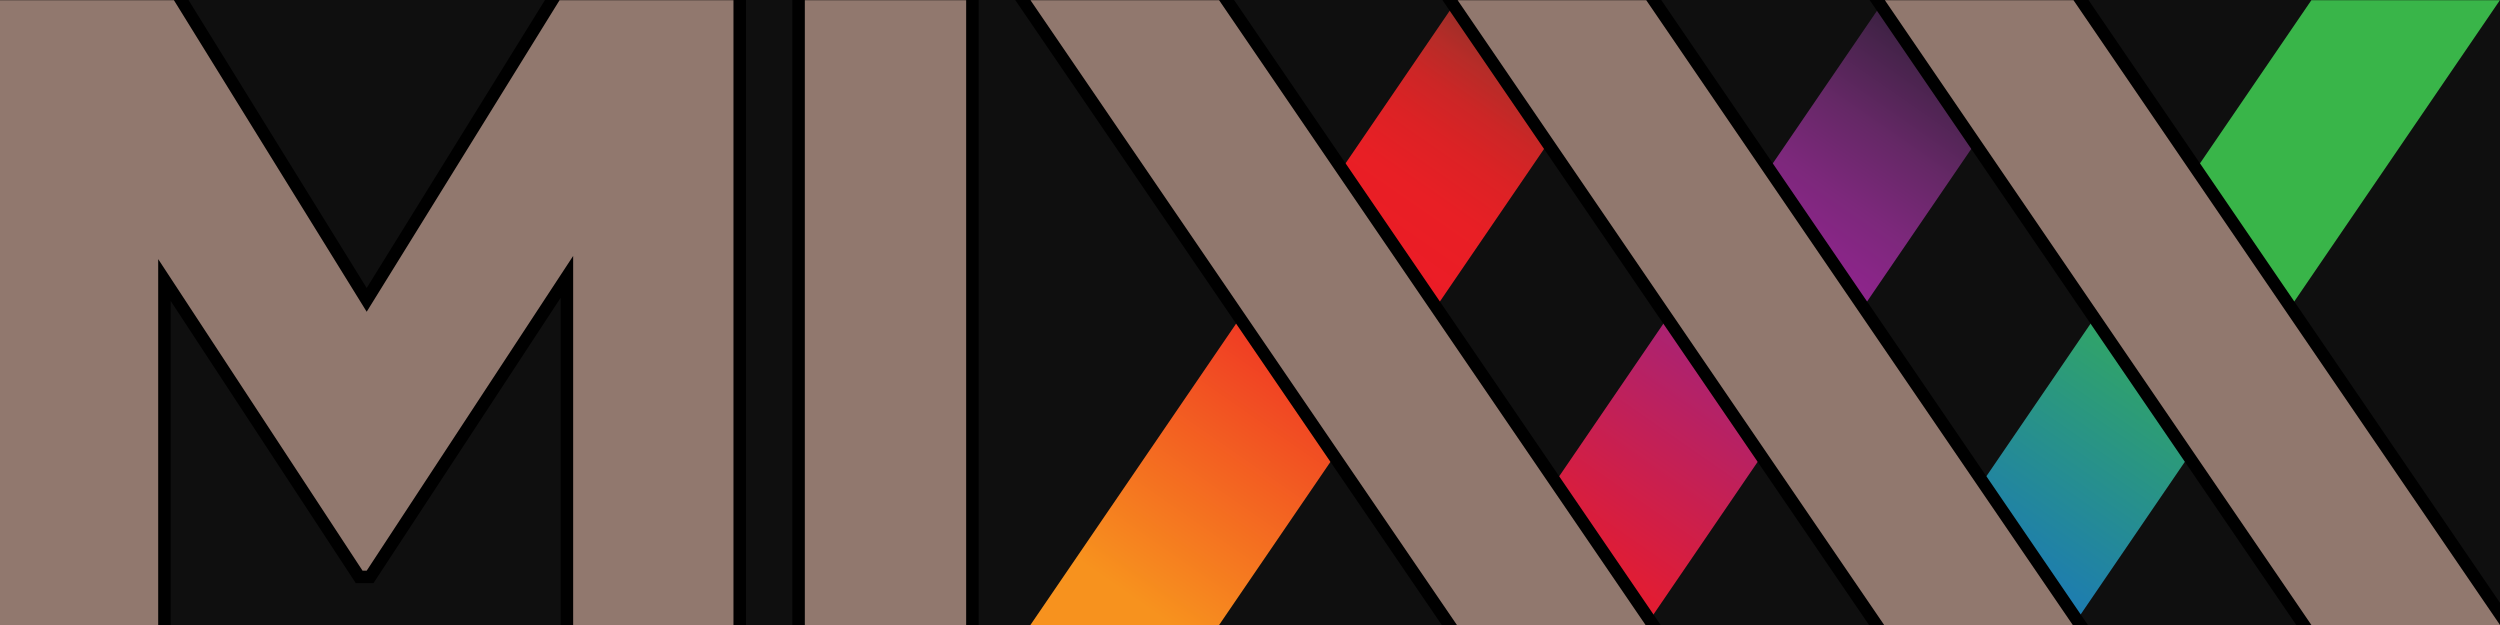
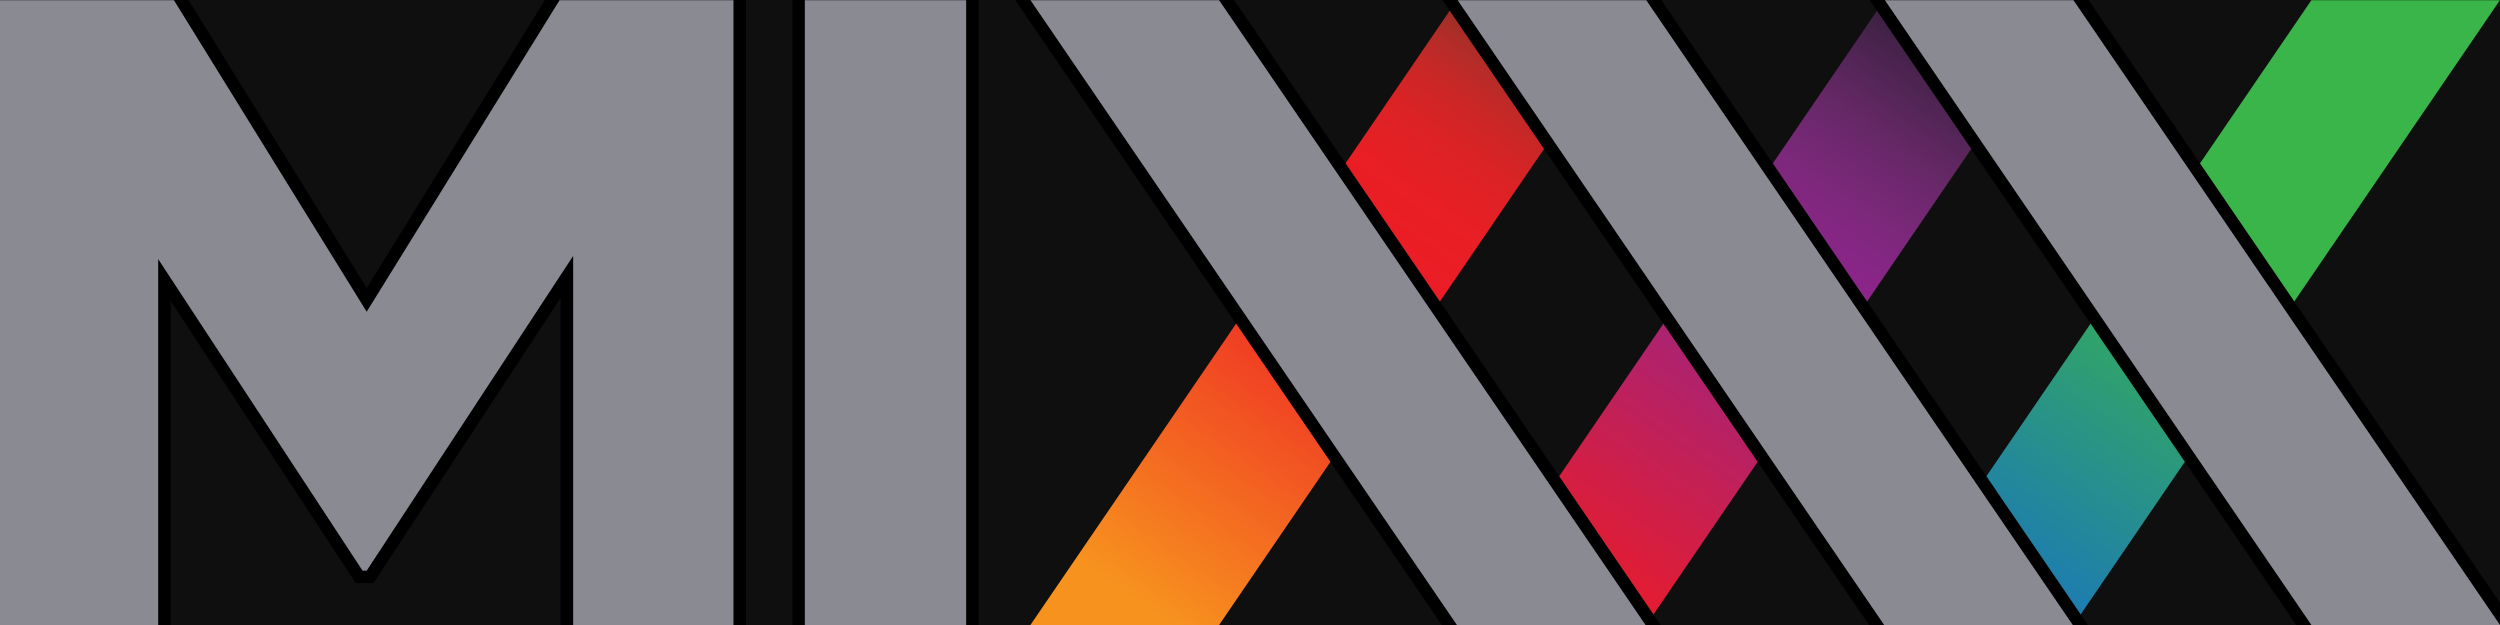
<svg xmlns="http://www.w3.org/2000/svg" width="160" height="40" version="1.1">
  <defs>
    <linearGradient id="e" x1="74.993" x2="13.486" y1="-.146" y2="88.767" gradientTransform="matrix(.4467 0 0 .4487 123.41 .013019)" gradientUnits="userSpaceOnUse">
      <stop stop-color="#39b549" offset=".478" />
      <stop stop-color="#1a76bc" offset="1" />
    </linearGradient>
    <linearGradient id="d" x1="74.998" x2="13.488" y1="-.15" y2="88.767" gradientTransform="matrix(.4467 0 0 .4487 68.726 .013019)" gradientUnits="userSpaceOnUse">
      <stop stop-color="#381f1f" offset="0" />
      <stop stop-color="#3a1f20" offset=".002" />
      <stop stop-color="#5b2825" offset=".038" />
      <stop stop-color="#7c2f28" offset=".076" />
      <stop stop-color="#9b2e28" offset=".117" />
      <stop stop-color="#b62c28" offset=".163" />
      <stop stop-color="#cc2626" offset=".213" />
      <stop stop-color="#dc2225" offset=".271" />
      <stop stop-color="#e81f25" offset=".344" />
      <stop stop-color="#ed1b26" offset=".478" />
      <stop stop-color="#f7921e" offset="1" />
    </linearGradient>
    <linearGradient id="c" x1="74.992" x2="13.485" y1="-.147" y2="88.766" gradientTransform="matrix(.4467 0 0 .4487 96.071 .013019)" gradientUnits="userSpaceOnUse">
      <stop stop-color="#120e1e" offset="0" />
      <stop stop-color="#1b1426" offset=".023" />
      <stop stop-color="#442349" offset=".145" />
      <stop stop-color="#652866" offset=".255" />
      <stop stop-color="#7c287b" offset=".351" />
      <stop stop-color="#8b2589" offset=".429" />
      <stop stop-color="#91268f" offset=".478" />
      <stop stop-color="#ed1b26" offset="1" />
    </linearGradient>
  </defs>
  <rect x="-1575.61" y="-1055.69" width="3489.21" height="2031.73" fill="#0f0f0f" stroke-linecap="round" stroke-linejoin="round" stroke-width="1.6" style="paint-order:markers fill stroke" />
  <path d="m120.63 40 27.298-39.987h12.066l-27.293 39.987h-12.071z" fill="url(#e)" />
  <path d="m65.946 40 27.296-39.987h12.073l-27.293 39.987h-12.076z" fill="url(#d)" />
  <path d="m93.291 40 27.298-39.987h12.067l-27.294 39.987h-12.071z" fill="url(#c)" />
  <g fill="none" stroke="#000" stroke-width="1.6">
    <path d="m105.315 40-27.293-39.987h-12.071l27.292 39.987z" />
    <path d="m132.658 40-27.298-39.987h-12.071l27.298 39.987z" />
    <path d="m160.001 40-27.298-39.987h-12.071l27.298 39.987z" />
    <path d="m51.509 0.013h10.325v39.987h-10.325z" fill-rule="evenodd" />
    <path d="m10.124 40v-23.417l13.078 19.939h0.267l13.213-20.142v23.62h10.26v-39.987h-11.13l-12.344 19.939-12.337-19.939h-11.131v39.987z" />
  </g>
-   <g fill="#91786e" stroke-width=".448">
+   <g fill="#8a8a93" stroke-width=".448">
    <path d="m105.315 40-27.293-39.987h-12.071l27.292 39.987z" />
    <path d="m132.658 40-27.298-39.987h-12.071l27.298 39.987z" />
    <path d="m160.001 40-27.298-39.987h-12.071l27.298 39.987z" />
    <path d="m51.509 0.013h10.325v39.987h-10.325z" fill-rule="evenodd" />
    <path d="m10.124 40v-23.417l13.078 19.939h0.267l13.213-20.142v23.62h10.26v-39.987h-11.13l-12.344 19.939-12.337-19.939h-11.131v39.987z" />
  </g>
</svg>
